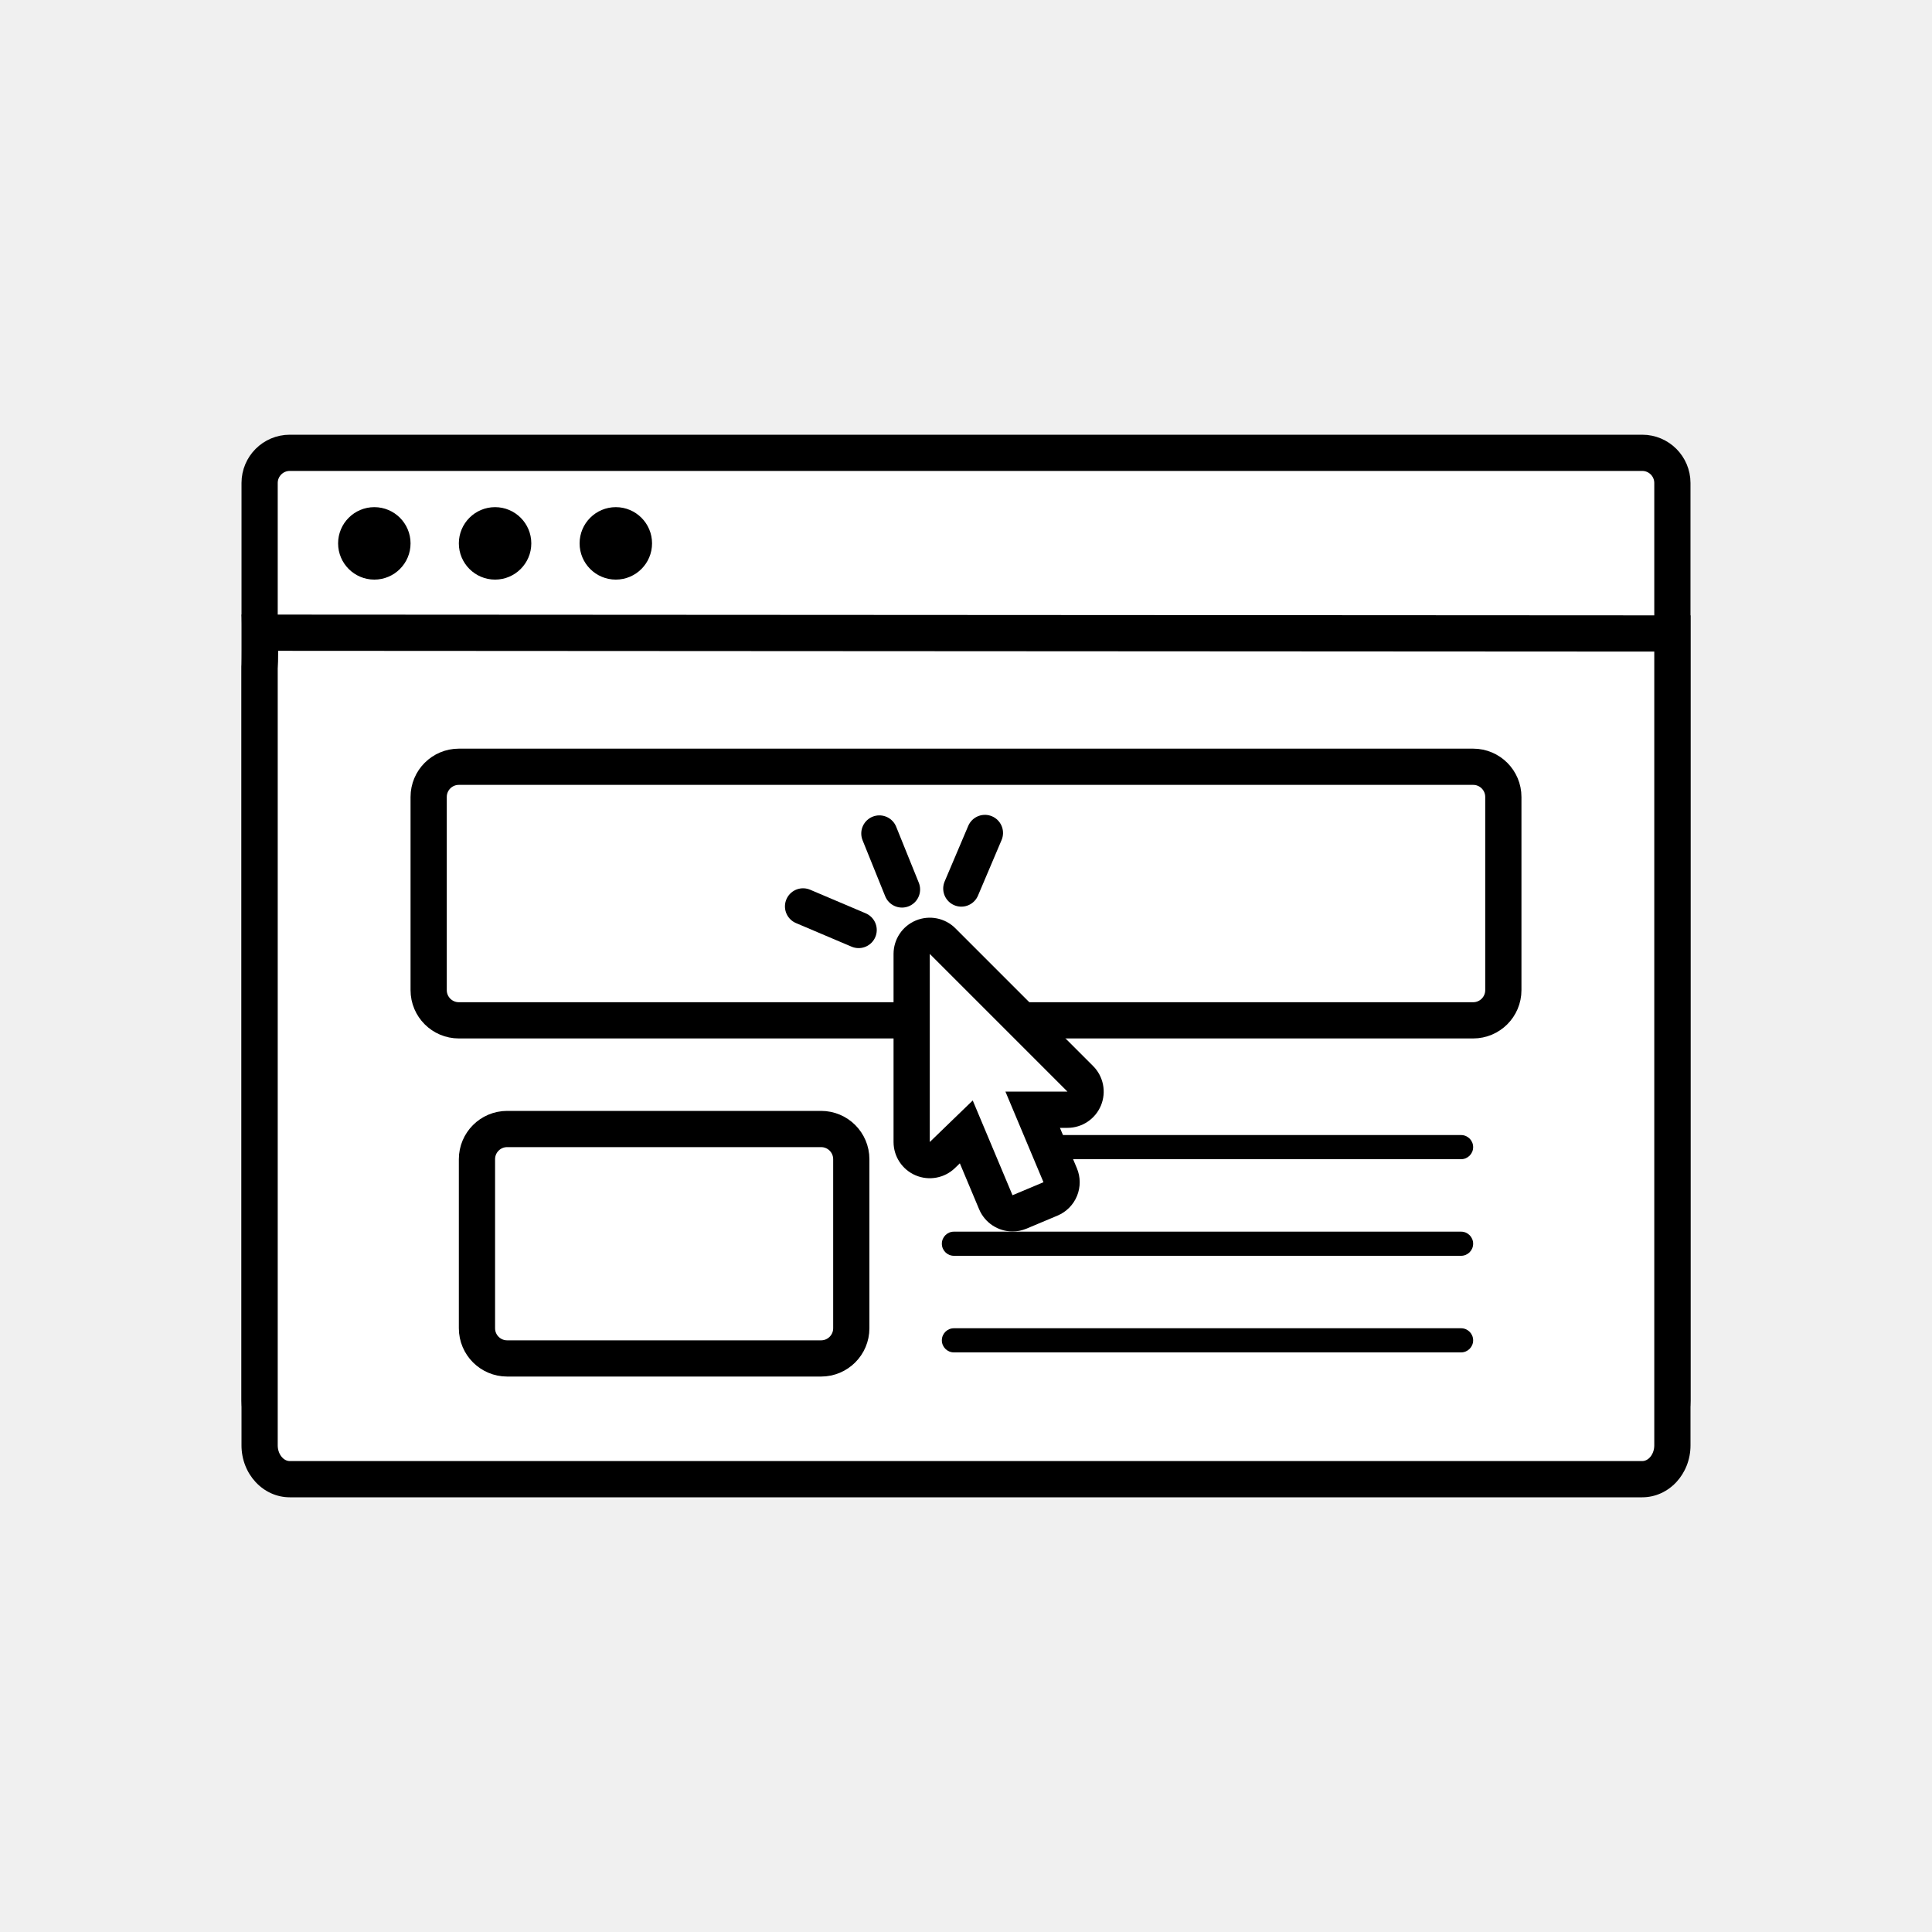
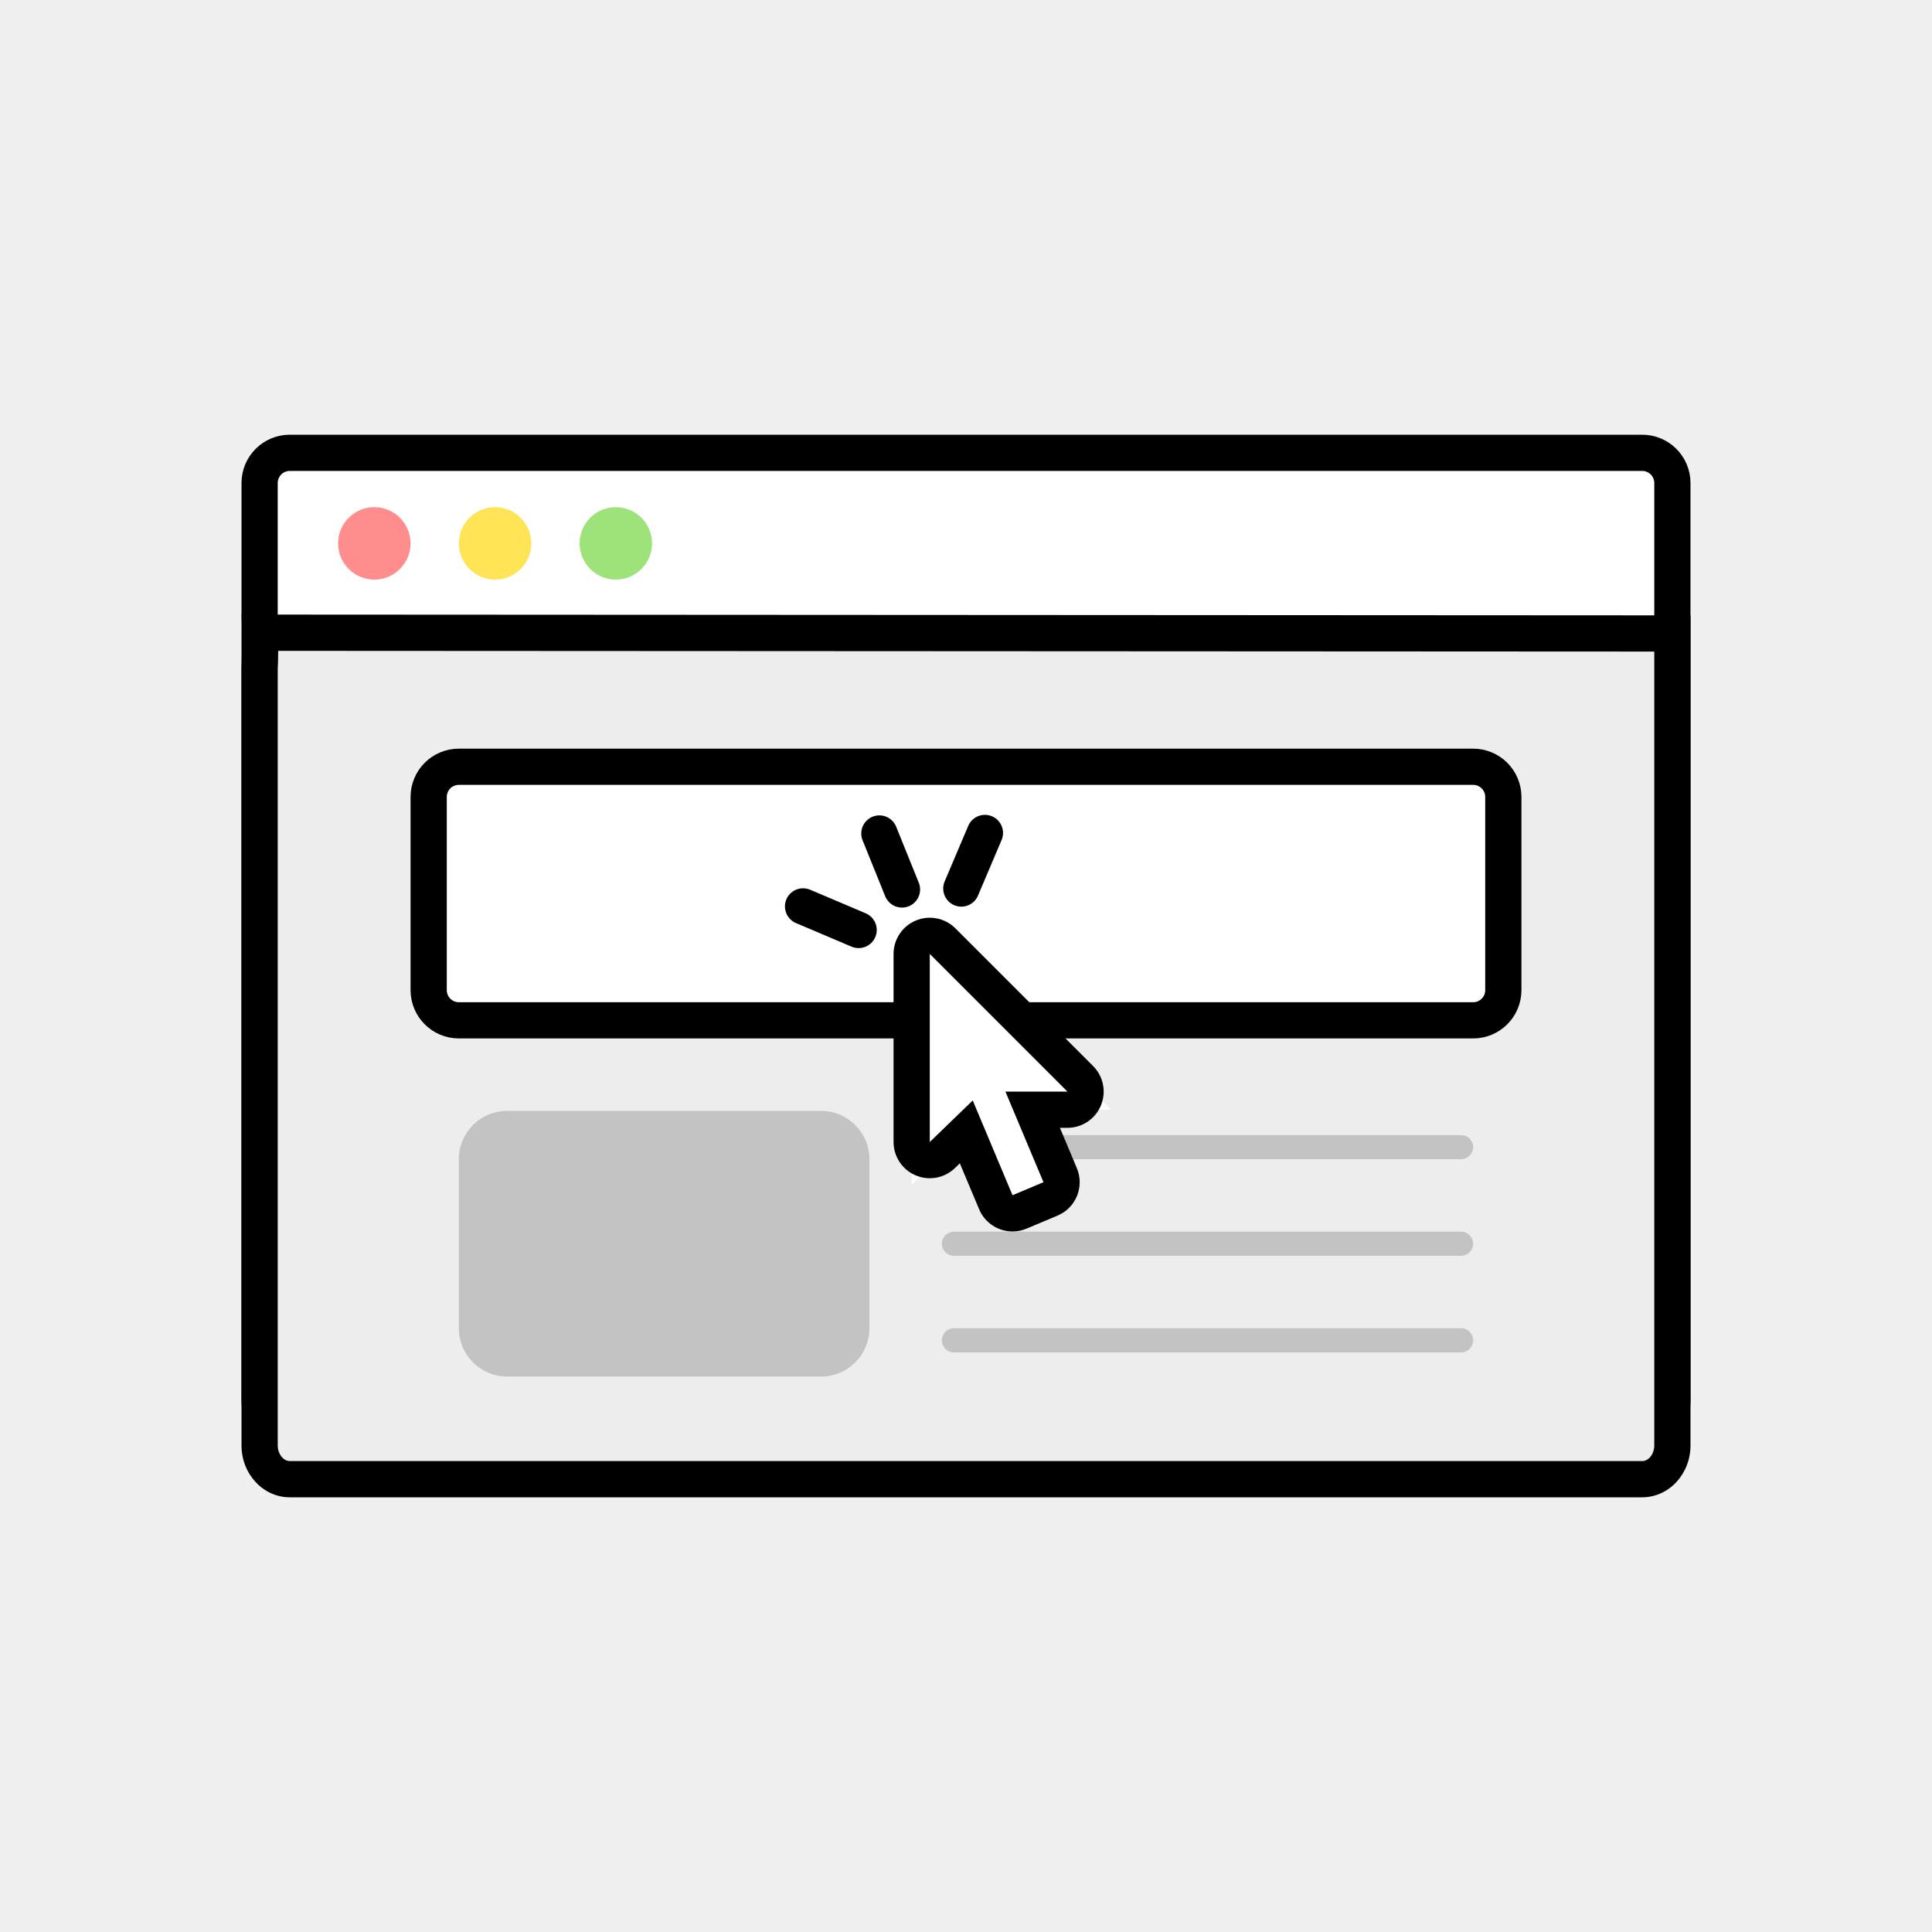
- <svg xmlns="http://www.w3.org/2000/svg" width="80" height="80" viewBox="0 0 80 80">
-   <g id="그룹_1253" data-name="그룹 1253" transform="translate(-442 -384)">
-     <g id="그룹_1259" data-name="그룹 1259">
-       <rect id="사각형_827" data-name="사각형 827" width="80" height="80" transform="translate(442 384)" fill="none" />
-       <g id="그룹_1253-2" data-name="그룹 1253" transform="translate(-715 38)">
-         <g id="사각형_355" data-name="사각형 355" transform="translate(1167 364)" fill="#fff" stroke="#000" stroke-width="1.5">
-           <rect width="60" height="42" rx="2" stroke="none" />
-           <rect x="0.75" y="0.75" width="58.5" height="40.5" rx="1.25" fill="none" />
-         </g>
-         <circle id="타원_98" data-name="타원 98" cx="1.5" cy="1.5" r="1.5" transform="translate(1171 367)" />
-         <path id="패스_207" data-name="패스 207" d="M1.5,0A1.5,1.5,0,1,1,0,1.5,1.5,1.5,0,0,1,1.5,0Z" transform="translate(1176 367)" />
-         <path id="패스_215" data-name="패스 215" d="M1.5,0A1.5,1.5,0,1,1,0,1.5,1.5,1.5,0,0,1,1.5,0Z" transform="translate(1181 367)" />
-         <g id="패스_210" data-name="패스 210" transform="translate(1167 371.448)" fill="#fff">
-           <path d="M 58 35.802 L 2 35.802 C 1.311 35.802 0.75 35.174 0.75 34.402 L 0.75 2.202 C 0.765 2.036 0.768 1.732 0.769 1.067 C 0.769 0.952 0.769 0.847 0.769 0.75 L 59.25 0.783 C 59.25 0.821 59.25 0.86 59.25 0.899 L 59.25 2.15 L 59.25 34.402 C 59.25 35.174 58.689 35.802 58 35.802 Z" stroke="none" />
-           <path d="M 1.518 1.501 C 1.517 1.845 1.513 2.071 1.5 2.239 L 1.5 34.402 C 1.5 34.755 1.729 35.052 2 35.052 L 58 35.052 C 58.271 35.052 58.5 34.755 58.5 34.402 L 58.5 1.533 L 1.518 1.501 M 0.001 -0 C 0.001 -0 0.001 -0 0.001 1.1444091796875e-05 L 0 1.1444091796875e-05 C 0 -0 0 -0 0.001 -0 Z M 0 1.1444091796875e-05 L 60 0.033 C 60 0.033 60 0.033 60 0.033 C 60.001 0.033 60 0.964 60 2.15 L 60 34.402 C 60 35.59 59.105 36.552 58 36.552 L 2 36.552 C 0.895 36.552 0 35.59 0 34.402 L 0 2.15 C 0.023 2.15 0.027 0.028 0.001 1.1444091796875e-05 Z" stroke="none" fill="#000" />
-         </g>
-         <g id="사각형_356" data-name="사각형 356" transform="translate(1176 392)" fill="none" stroke="#000" stroke-width="1.5">
-           <rect width="17" height="11" rx="2" stroke="none" />
-           <rect x="0.75" y="0.75" width="15.5" height="9.5" rx="1.25" fill="none" />
-         </g>
-         <rect id="사각형_357" data-name="사각형 357" width="22" height="1" rx="0.5" transform="translate(1196 393)" />
-         <rect id="사각형_358" data-name="사각형 358" width="22" height="1" rx="0.5" transform="translate(1196 397)" />
-         <rect id="사각형_359" data-name="사각형 359" width="22" height="1" rx="0.5" transform="translate(1196 401)" />
-         <g id="사각형_354" data-name="사각형 354" transform="translate(1174 377)" fill="#fff" stroke="#000" stroke-width="1.5">
-           <rect width="46" height="12" rx="2" stroke="none" />
-           <rect x="0.75" y="0.75" width="44.5" height="10.5" rx="1.25" fill="none" />
-         </g>
-         <g id="패스_209" data-name="패스 209" transform="translate(1186.3 378.2)" fill="#fff" stroke-linecap="round" stroke-linejoin="round">
-           <path d="M 12.225 18.273 L 11.934 17.582 L 10.712 14.669 L 9.721 15.627 L 8.45 16.856 L 8.45 15.088 L 8.45 7.3 L 8.45 5.489 L 9.73 6.77 L 15.432 12.471 L 16.712 13.752 L 14.902 13.752 L 13.462 13.752 L 14.6 16.463 L 14.89 17.154 L 14.199 17.445 L 12.916 17.983 L 12.225 18.273 Z" stroke="none" />
-           <path d="M 12.626 17.292 L 13.908 16.753 L 12.333 13.002 L 14.902 13.002 L 9.2 7.3 L 9.2 15.088 L 10.979 13.368 L 12.626 17.292 M 12.627 18.792 C 12.041 18.792 11.484 18.446 11.243 17.872 L 10.445 15.971 L 10.243 16.166 C 9.81 16.585 9.169 16.704 8.614 16.469 C 8.06 16.233 7.7 15.69 7.7 15.088 L 7.7 7.3 C 7.7 6.693 8.065 6.146 8.626 5.914 C 9.187 5.682 9.832 5.81 10.261 6.239 L 15.962 11.941 C 16.391 12.37 16.52 13.015 16.288 13.576 C 16.055 14.136 15.508 14.502 14.902 14.502 L 14.59 14.502 L 15.291 16.173 C 15.445 16.539 15.447 16.952 15.297 17.321 C 15.146 17.689 14.856 17.982 14.489 18.136 L 13.207 18.675 C 13.017 18.754 12.82 18.792 12.627 18.792 Z" stroke="none" fill="#000" />
-         </g>
-         <line id="선_28" data-name="선 28" y2="2.5" transform="translate(1193.413 380.513) rotate(-22)" fill="none" stroke="#000" stroke-linecap="round" stroke-width="1.5" />
-         <line id="선_29" data-name="선 29" y2="2.5" transform="translate(1197.783 380.491) rotate(23)" fill="none" stroke="#000" stroke-linecap="round" stroke-width="1.5" />
-         <line id="선_30" data-name="선 30" y2="2.5" transform="translate(1190.253 383.532) rotate(-67)" fill="none" stroke="#000" stroke-linecap="round" stroke-width="1.5" />
-       </g>
+ <svg xmlns="http://www.w3.org/2000/svg" data-name="그룹 1259" width="80" height="80" viewBox="0 0 80 80">
+   <path data-name="사각형 827" style="fill:none" d="M0 0h80v80H0z" />
+   <g data-name="그룹 434" transform="translate(-1157 -346)">
+     <g data-name="사각형 355" transform="translate(1167 364)" style="stroke:#000;stroke-width:1.5px;fill:#fff">
+       <rect width="60" height="42" rx="2" style="stroke:none" />
+       <rect x=".75" y=".75" width="58.5" height="40.5" rx="1.25" style="fill:none" />
    </g>
+     <circle data-name="타원 98" cx="1.5" cy="1.5" r="1.5" transform="translate(1171 367)" style="fill:#ff8d8d" />
+     <path data-name="패스 207" d="M1.5 0A1.5 1.5 0 1 1 0 1.5 1.5 1.5 0 0 1 1.5 0z" transform="translate(1176 367)" style="fill:#ffe457" />
+     <path data-name="패스 215" d="M1.5 0A1.5 1.5 0 1 1 0 1.5 1.5 1.5 0 0 1 1.5 0z" transform="translate(1181 367)" style="fill:#9ee37a" />
+     <g data-name="패스 210" style="fill:#ededed">
+       <path d="M58 35.802H2c-.69 0-1.25-.628-1.25-1.4v-32.2c.015-.166.018-.47.019-1.135V.75L59.25.783v33.619c0 .772-.56 1.4-1.25 1.4z" style="stroke:none" transform="translate(1167 371.448)" />
+       <path d="M1.518 1.5c-.001.345-.005.571-.018.74v32.162c0 .353.229.65.5.65h56c.271 0 .5-.297.5-.65V1.532L1.518 1.502M.001 0H0zM0 0l60 .033v34.369c0 1.188-.895 2.15-2 2.15H2c-1.105 0-2-.962-2-2.15V2.15C.023 2.15.027.028.001 0z" style="fill:#000;stroke:none" transform="translate(1167 371.448)" />
+     </g>
+     <rect data-name="사각형 356" width="17" height="11" rx="2" transform="translate(1176 392)" style="fill:#c3c3c3" />
+     <rect data-name="사각형 357" width="22" height="1" rx=".5" transform="translate(1196 393)" style="fill:#c3c3c3" />
+     <rect data-name="사각형 358" width="22" height="1" rx=".5" transform="translate(1196 397)" style="fill:#c3c3c3" />
+     <rect data-name="사각형 359" width="22" height="1" rx=".5" transform="translate(1196 401)" style="fill:#c3c3c3" />
+     <g data-name="사각형 354" transform="translate(1174 377)" style="stroke:#000;stroke-width:1.5px;fill:#fff">
+       <rect width="46" height="12" rx="2" style="stroke:none" />
+       <rect x=".75" y=".75" width="44.5" height="10.5" rx="1.25" style="fill:none" />
+     </g>
+     <g data-name="패스 209" style="stroke-linejoin:round;stroke-linecap:round;fill:#fff">
+       <path d="m12.225 18.273-.29-.691-1.223-2.913-.99.958-1.272 1.229V5.49l1.28 1.28 5.702 5.701 1.28 1.28h-3.25l1.138 2.712.29.691-.691.29-1.283.539-.691.29z" style="stroke:none" transform="translate(1186.3 378.2)" />
+       <path d="m12.626 17.292 1.282-.539-1.575-3.751h2.569L9.2 7.3v7.788l1.779-1.72 1.647 3.924m0 1.5a1.5 1.5 0 0 1-1.383-.92l-.798-1.901-.202.195A1.5 1.5 0 0 1 7.7 15.088V7.3a1.5 1.5 0 0 1 2.56-1.06l5.702 5.701a1.5 1.5 0 0 1-1.06 2.56h-.312l.701 1.672a1.5 1.5 0 0 1-.802 1.963l-1.282.539c-.19.08-.387.117-.58.117z" style="fill:#000;stroke:none" transform="translate(1186.3 378.2)" />
+     </g>
+     <path data-name="선 28" transform="rotate(-22 1575.491 -2879.532)" style="stroke-linecap:round;stroke:#000;stroke-width:1.5px;fill:none" d="M0 0v2.5" />
+     <path data-name="선 29" transform="rotate(23 -336.195 3133.891)" style="stroke-linecap:round;stroke:#000;stroke-width:1.5px;fill:none" d="M0 0v2.5" />
+     <path data-name="선 30" transform="rotate(-67 884.853 -707.372)" style="stroke-linecap:round;stroke:#000;stroke-width:1.5px;fill:none" d="M0 0v2.5" />
  </g>
</svg>
